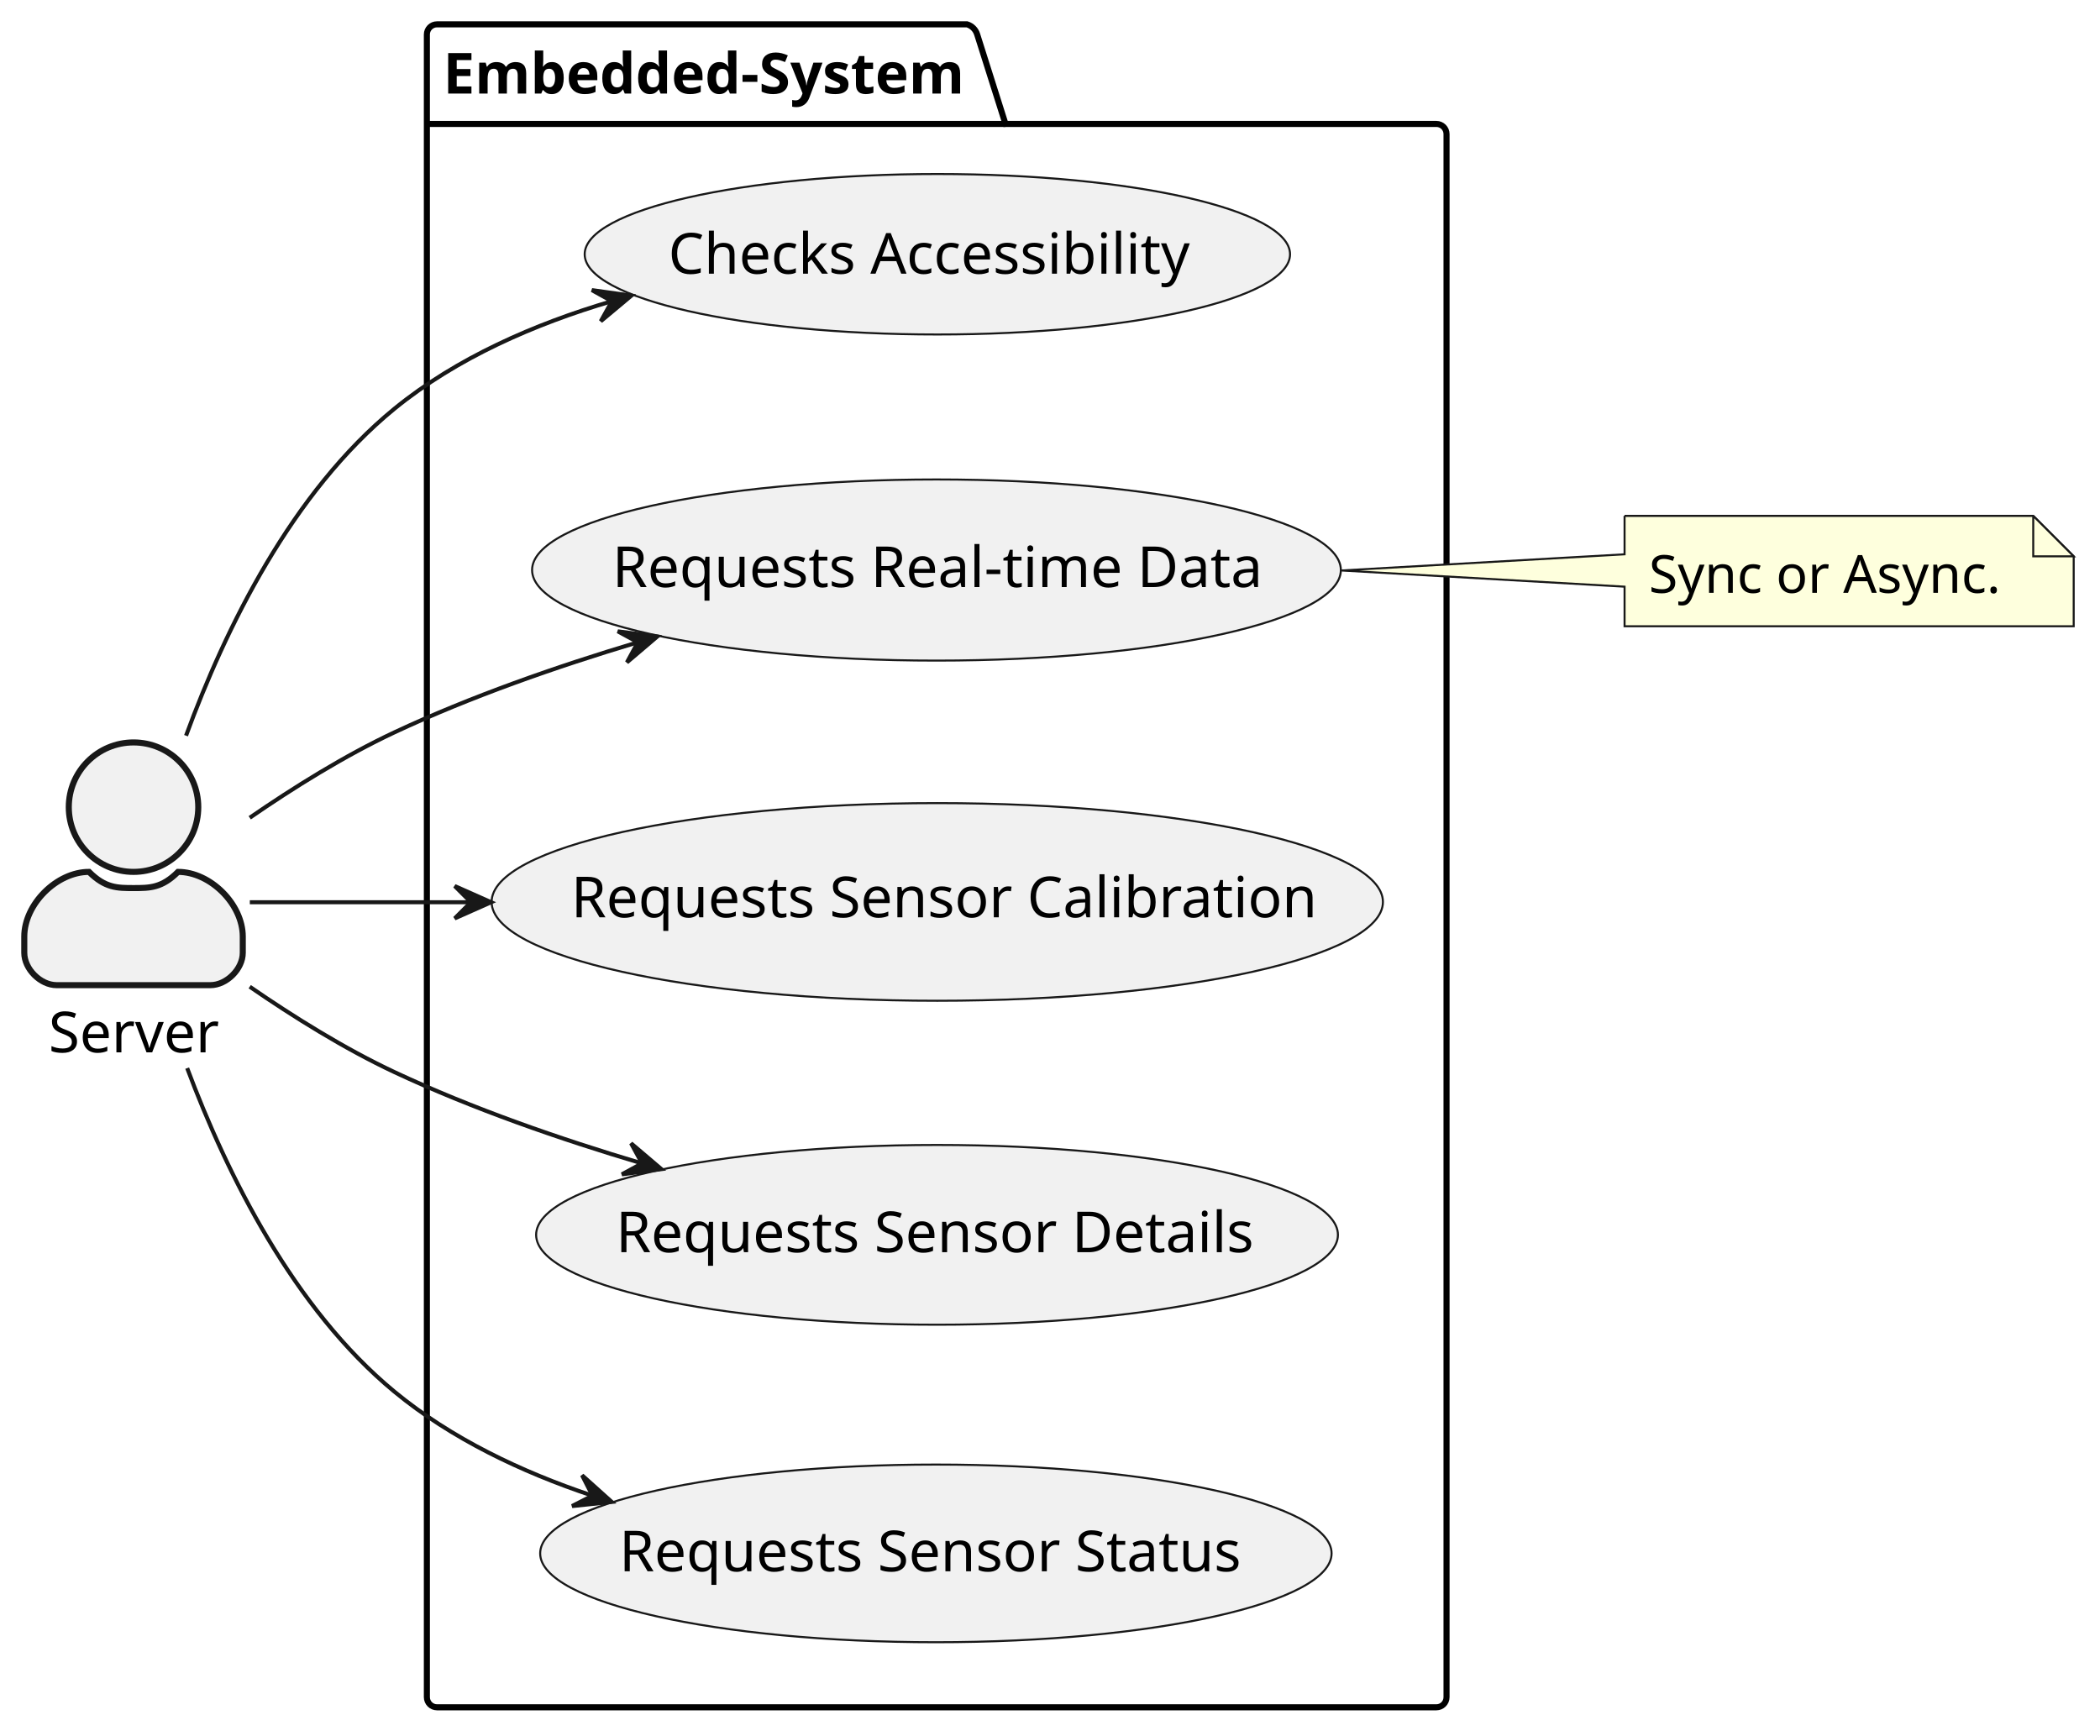
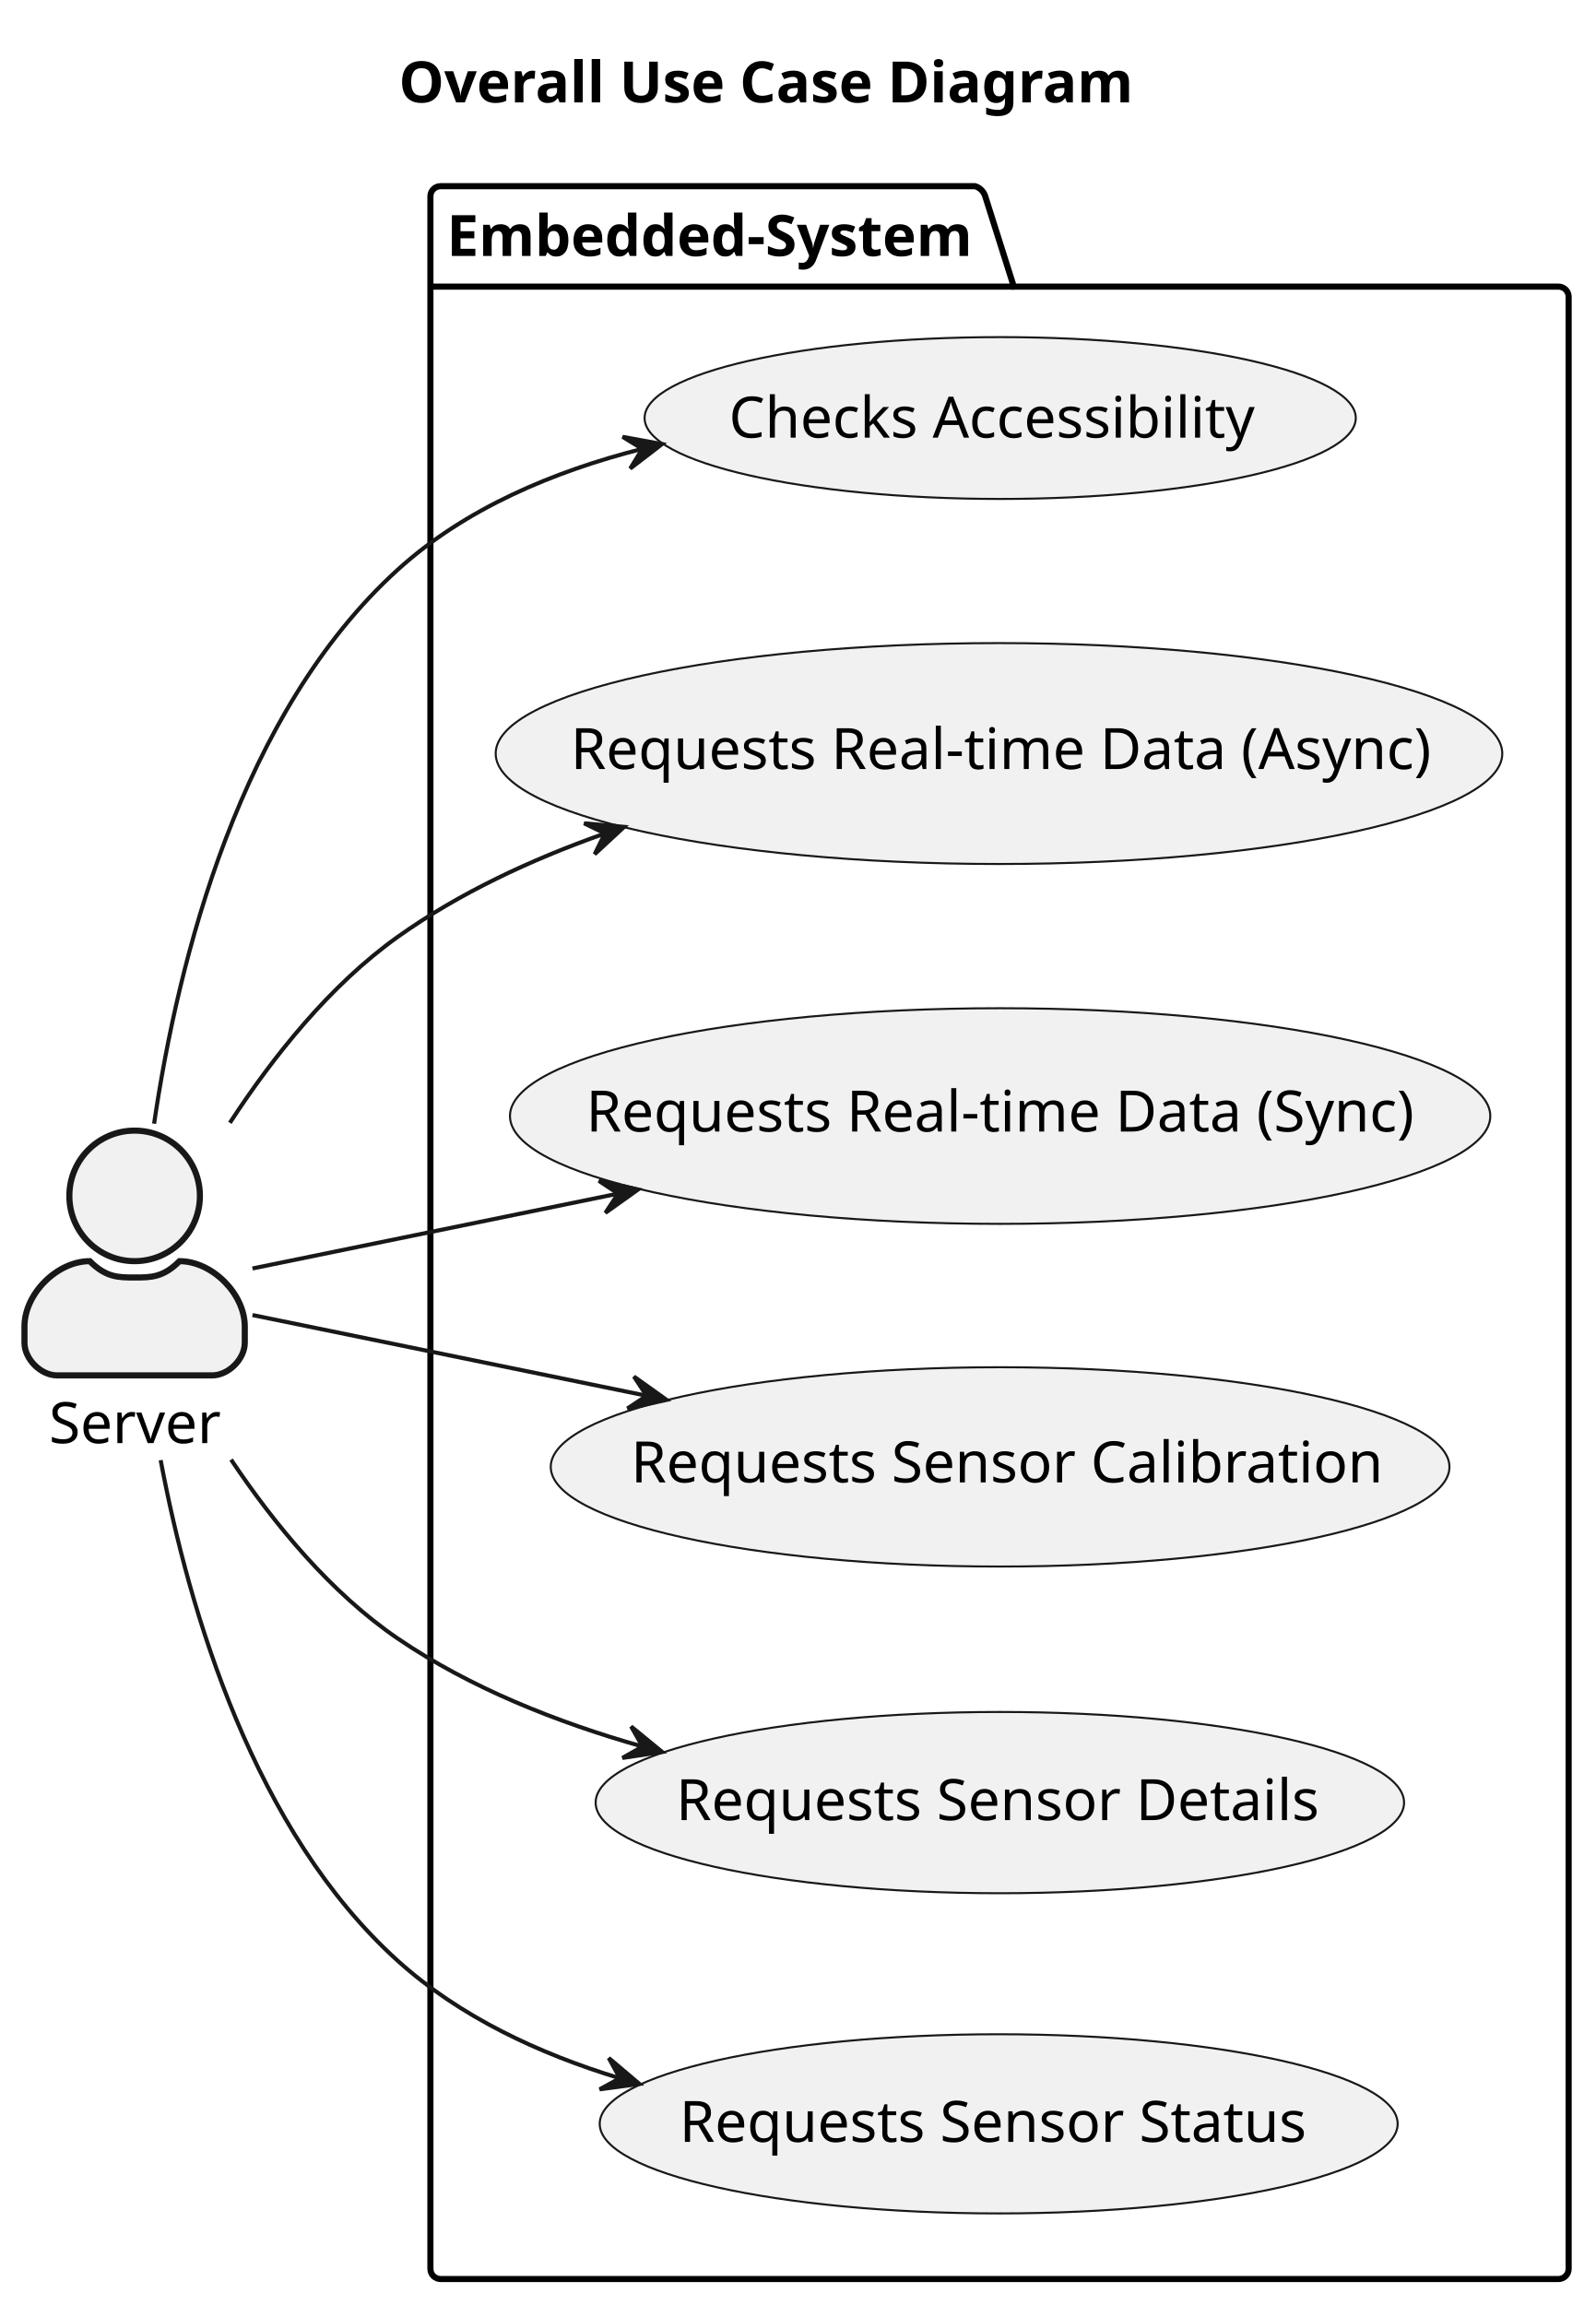
- <svg xmlns="http://www.w3.org/2000/svg" contentStyleType="text/css" height="429px" preserveAspectRatio="none" style="width:519px;height:429px;background:#FFFFFF;" version="1.1" viewBox="0 0 519 429" width="519px" zoomAndPan="magnify">
+ <svg xmlns="http://www.w3.org/2000/svg" contentStyleType="text/css" height="565px" preserveAspectRatio="none" style="width:391px;height:565px;background:#FFFFFF;" version="1.1" viewBox="0 0 391 565" width="391px" zoomAndPan="magnify">
  <defs />
  <g>
+     <text fill="#000000" font-family="sans-serif" font-size="14" font-weight="bold" lengthAdjust="spacing" textLength="182" x="97.75" y="25.107">Overall Use Case Diagram</text>
    <g id="cluster_Embedded-System">
-       <path d="M108,6.014 L239,6.014 A3.75,3.75 0 0 1 241.5,8.514 L248.5,30.635 L355,30.635 A2.5,2.5 0 0 1 357.5,33.135 L357.5,419.514 A2.5,2.5 0 0 1 355,422.014 L108,422.014 A2.5,2.5 0 0 1 105.5,419.514 L105.5,8.514 A2.5,2.5 0 0 1 108,6.014 " fill="none" style="stroke:#000000;stroke-width:1.5;" />
-       <line style="stroke:#000000;stroke-width:1.5;" x1="105.5" x2="248.5" y1="30.635" y2="30.635" />
-       <text fill="#000000" font-family="sans-serif" font-size="14" font-weight="bold" lengthAdjust="spacing" textLength="130" x="109.5" y="23.121">Embedded-System</text>
+       <path d="M108,45.635 L239,45.635 A3.75,3.75 0 0 1 241.5,48.135 L248.5,70.256 L382,70.256 A2.5,2.5 0 0 1 384.5,72.756 L384.5,556.135 A2.5,2.5 0 0 1 382,558.635 L108,558.635 A2.5,2.5 0 0 1 105.5,556.135 L105.5,48.135 A2.5,2.5 0 0 1 108,45.635 " fill="none" style="stroke:#000000;stroke-width:1.5;" />
+       <line style="stroke:#000000;stroke-width:1.5;" x1="105.5" x2="248.5" y1="70.256" y2="70.256" />
+       <text fill="#000000" font-family="sans-serif" font-size="14" font-weight="bold" lengthAdjust="spacing" textLength="130" x="109.5" y="62.742">Embedded-System</text>
    </g>
    <g id="elem_CA">
-       <ellipse cx="231.663" cy="62.846" fill="#F1F1F1" rx="87.163" ry="19.833" style="stroke:#181818;stroke-width:0.5;" />
-       <text fill="#000000" font-family="sans-serif" font-size="14" lengthAdjust="spacing" textLength="127" x="165.163" y="67.65">Checks Accessibility</text>
+       <ellipse cx="245.163" cy="102.467" fill="#F1F1F1" rx="87.163" ry="19.833" style="stroke:#181818;stroke-width:0.5;" />
+       <text fill="#000000" font-family="sans-serif" font-size="14" lengthAdjust="spacing" textLength="127" x="178.663" y="107.271">Checks Accessibility</text>
    </g>
-     <g id="elem_RRD">
-       <ellipse cx="231.441" cy="140.902" fill="#F1F1F1" rx="99.941" ry="22.388" style="stroke:#181818;stroke-width:0.5;" />
-       <text fill="#000000" font-family="sans-serif" font-size="14" lengthAdjust="spacing" textLength="158" x="151.318" y="145.109">Requests Real-time Data</text>
+     <g id="elem_RRDA">
+       <ellipse cx="244.867" cy="184.708" fill="#F1F1F1" rx="123.367" ry="27.073" style="stroke:#181818;stroke-width:0.5;" />
+       <text fill="#000000" font-family="sans-serif" font-size="14" lengthAdjust="spacing" textLength="210" x="139.867" y="188.505">Requests Real-time Data (Async)</text>
+     </g>
+     <g id="elem_RRDS">
+       <ellipse cx="245.147" cy="273.564" fill="#F1F1F1" rx="120.147" ry="26.429" style="stroke:#181818;stroke-width:0.5;" />
+       <text fill="#000000" font-family="sans-serif" font-size="14" lengthAdjust="spacing" textLength="203" x="143.647" y="277.361">Requests Real-time Data (Sync)</text>
    </g>
    <g id="elem_RSC">
-       <ellipse cx="231.642" cy="222.942" fill="#F1F1F1" rx="110.142" ry="24.428" style="stroke:#181818;stroke-width:0.5;" />
-       <text fill="#000000" font-family="sans-serif" font-size="14" lengthAdjust="spacing" textLength="181" x="141.142" y="226.739">Requests Sensor Calibration</text>
+       <ellipse cx="245.142" cy="359.563" fill="#F1F1F1" rx="110.142" ry="24.428" style="stroke:#181818;stroke-width:0.5;" />
+       <text fill="#000000" font-family="sans-serif" font-size="14" lengthAdjust="spacing" textLength="181" x="154.642" y="363.36">Requests Sensor Calibration</text>
    </g>
    <g id="elem_RSD">
-       <ellipse cx="231.58" cy="305.23" fill="#F1F1F1" rx="99.08" ry="22.216" style="stroke:#181818;stroke-width:0.5;" />
-       <text fill="#000000" font-family="sans-serif" font-size="14" lengthAdjust="spacing" textLength="156" x="152.198" y="309.525">Requests Sensor Details</text>
+       <ellipse cx="245.08" cy="441.851" fill="#F1F1F1" rx="99.08" ry="22.216" style="stroke:#181818;stroke-width:0.5;" />
+       <text fill="#000000" font-family="sans-serif" font-size="14" lengthAdjust="spacing" textLength="156" x="165.698" y="446.146">Requests Sensor Details</text>
    </g>
    <g id="elem_RSS">
-       <ellipse cx="231.297" cy="383.973" fill="#F1F1F1" rx="97.797" ry="21.959" style="stroke:#181818;stroke-width:0.5;" />
-       <text fill="#000000" font-family="sans-serif" font-size="14" lengthAdjust="spacing" textLength="153" x="153.019" y="388.4">Requests Sensor Status</text>
+       <ellipse cx="244.797" cy="520.594" fill="#F1F1F1" rx="97.797" ry="21.959" style="stroke:#181818;stroke-width:0.5;" />
+       <text fill="#000000" font-family="sans-serif" font-size="14" lengthAdjust="spacing" textLength="153" x="166.519" y="525.021">Requests Sensor Status</text>
    </g>
    <g id="elem_Server">
-       <ellipse cx="33" cy="199.514" fill="#F1F1F1" rx="16" ry="16" style="stroke:#181818;stroke-width:1.5;" />
-       <path d="M33,219.514 C37,219.514 40,219.514 44,215.514 C52,215.514 60,223.514 60,231.514 L60,235.514 C60,239.514 56,243.514 52,243.514 L14,243.514 C10,243.514 6,239.514 6,235.514 L6,231.514 C6,223.514 14,215.514 22,215.514 C26,219.514 29,219.514 33,219.514 " fill="#F1F1F1" style="stroke:#181818;stroke-width:1.5;" />
-       <text fill="#000000" font-family="sans-serif" font-size="14" lengthAdjust="spacing" textLength="42" x="12" y="260.121">Server</text>
-     </g>
-     <g id="elem_GMN14">
-       <path d="M401.5,127.514 L401.5,137.014 L331.51,141.014 L401.5,145.014 L401.5,154.805 A0,0 0 0 0 401.5,154.805 L512.5,154.805 A0,0 0 0 0 512.5,154.805 L512.5,137.514 L502.5,127.514 L401.5,127.514 A0,0 0 0 0 401.5,127.514 " fill="#FEFFDD" style="stroke:#181818;stroke-width:0.5;" />
-       <path d="M502.5,127.514 L502.5,137.514 L512.5,137.514 L502.5,127.514 " fill="#FEFFDD" style="stroke:#181818;stroke-width:0.5;" />
-       <text fill="#000000" font-family="sans-serif" font-size="13" lengthAdjust="spacing" textLength="90" x="407.5" y="146.542">Sync or Async.</text>
+       <ellipse cx="33" cy="293.135" fill="#F1F1F1" rx="16" ry="16" style="stroke:#181818;stroke-width:1.5;" />
+       <path d="M33,313.135 C37,313.135 40,313.135 44,309.135 C52,309.135 60,317.135 60,325.135 L60,329.135 C60,333.135 56,337.135 52,337.135 L14,337.135 C10,337.135 6,333.135 6,329.135 L6,325.135 C6,317.135 14,309.135 22,309.135 C26,313.135 29,313.135 33,313.135 " fill="#F1F1F1" style="stroke:#181818;stroke-width:1.5;" />
+       <text fill="#000000" font-family="sans-serif" font-size="14" lengthAdjust="spacing" textLength="42" x="12" y="353.742">Server</text>
    </g>
    <g id="link_Server_CA">
-       <path d="M45.98,181.844 C55.75,155.184 72.16,121.704 97.5,101.014 C112.85,88.484 132.12,80.084 151.19,74.454 " fill="none" id="Server-to-CA" style="stroke:#181818;stroke-width:1.0;" />
-       <polygon fill="#181818" points="156.03,73.084,146.277,71.71,151.222,74.457,148.475,79.402,156.03,73.084" style="stroke:#181818;stroke-width:1.0;" />
+       <path d="M37.77,275.435 C43.68,235.105 58.82,174.735 97.5,139.635 C114.03,124.635 135.75,115.525 157.38,110.035 " fill="none" id="Server-to-CA" style="stroke:#181818;stroke-width:1.0;" />
+       <polygon fill="#181818" points="162.29,108.855,152.603,107.076,157.429,110.027,154.479,114.853,162.29,108.855" style="stroke:#181818;stroke-width:1.0;" />
    </g>
-     <g id="link_Server_RRD">
-       <path d="M61.72,202.134 C72.49,194.714 85.17,186.794 97.5,181.014 C116.32,172.194 137.54,164.784 157.42,158.824 " fill="none" id="Server-to-RRD" style="stroke:#181818;stroke-width:1.0;" />
-       <polygon fill="#181818" points="162.44,157.344,152.676,156.05,157.644,158.757,154.938,163.724,162.44,157.344" style="stroke:#181818;stroke-width:1.0;" />
+     <g id="link_Server_RRDA">
+       <path d="M56.35,275.225 C66.93,258.995 80.9,241.465 97.5,229.635 C112.55,218.905 130.22,210.685 147.98,204.405 " fill="none" id="Server-to-RRDA" style="stroke:#181818;stroke-width:1.0;" />
+       <polygon fill="#181818" points="152.99,202.685,143.18,201.807,148.258,204.3,145.765,209.378,152.99,202.685" style="stroke:#181818;stroke-width:1.0;" />
+     </g>
+     <g id="link_Server_RRDS">
+       <path d="M61.89,310.925 C84.87,306.215 118.83,299.265 151.23,292.635 " fill="none" id="Server-to-RRDS" style="stroke:#181818;stroke-width:1.0;" />
+       <polygon fill="#181818" points="156.41,291.575,146.792,289.455,151.511,292.575,148.392,297.294,156.41,291.575" style="stroke:#181818;stroke-width:1.0;" />
    </g>
    <g id="link_Server_RSC">
-       <path d="M61.74,223.014 C76.56,223.014 95.91,223.014 116.2,223.014 " fill="none" id="Server-to-RSC" style="stroke:#181818;stroke-width:1.0;" />
-       <polygon fill="#181818" points="121.38,223.014,112.38,219.014,116.38,223.014,112.38,227.014,121.38,223.014" style="stroke:#181818;stroke-width:1.0;" />
+       <path d="M61.89,322.345 C86.56,327.395 123.89,335.045 158.34,342.095 " fill="none" id="Server-to-RSC" style="stroke:#181818;stroke-width:1.0;" />
+       <polygon fill="#181818" points="163.4,343.135,155.382,337.416,158.501,342.135,153.782,345.254,163.4,343.135" style="stroke:#181818;stroke-width:1.0;" />
    </g>
    <g id="link_Server_RSD">
-       <path d="M61.72,243.894 C72.49,251.314 85.17,259.234 97.5,265.014 C116.7,274.014 138.41,281.554 158.63,287.564 " fill="none" id="Server-to-RSD" style="stroke:#181818;stroke-width:1.0;" />
-       <polygon fill="#181818" points="163.46,288.984,155.958,282.603,158.664,287.57,153.696,290.277,163.46,288.984" style="stroke:#181818;stroke-width:1.0;" />
+       <path d="M56.64,357.785 C67.19,373.555 81.06,390.435 97.5,401.635 C115.25,413.725 136.54,422.175 157.32,428.065 " fill="none" id="Server-to-RSD" style="stroke:#181818;stroke-width:1.0;" />
+       <polygon fill="#181818" points="162.31,429.435,154.694,423.19,157.489,428.108,152.571,430.904,162.31,429.435" style="stroke:#181818;stroke-width:1.0;" />
    </g>
    <g id="link_Server_RSS">
-       <path d="M46.26,264.024 C56.13,290.374 72.52,323.404 97.5,344.014 C111.53,355.584 128.83,363.814 146.26,369.654 " fill="none" id="Server-to-RSS" style="stroke:#181818;stroke-width:1.0;" />
-       <polygon fill="#181818" points="151.18,371.244,143.853,364.662,146.424,369.701,141.385,372.272,151.18,371.244" style="stroke:#181818;stroke-width:1.0;" />
+       <path d="M39.38,357.915 C46.39,395.155 62.25,448.835 97.5,480.635 C112.66,494.315 132.05,503.375 151.73,509.365 " fill="none" id="Server-to-RSS" style="stroke:#181818;stroke-width:1.0;" />
+       <polygon fill="#181818" points="156.74,510.815,149.22,504.455,151.94,509.415,146.98,512.135,156.74,510.815" style="stroke:#181818;stroke-width:1.0;" />
    </g>
  </g>
</svg>
